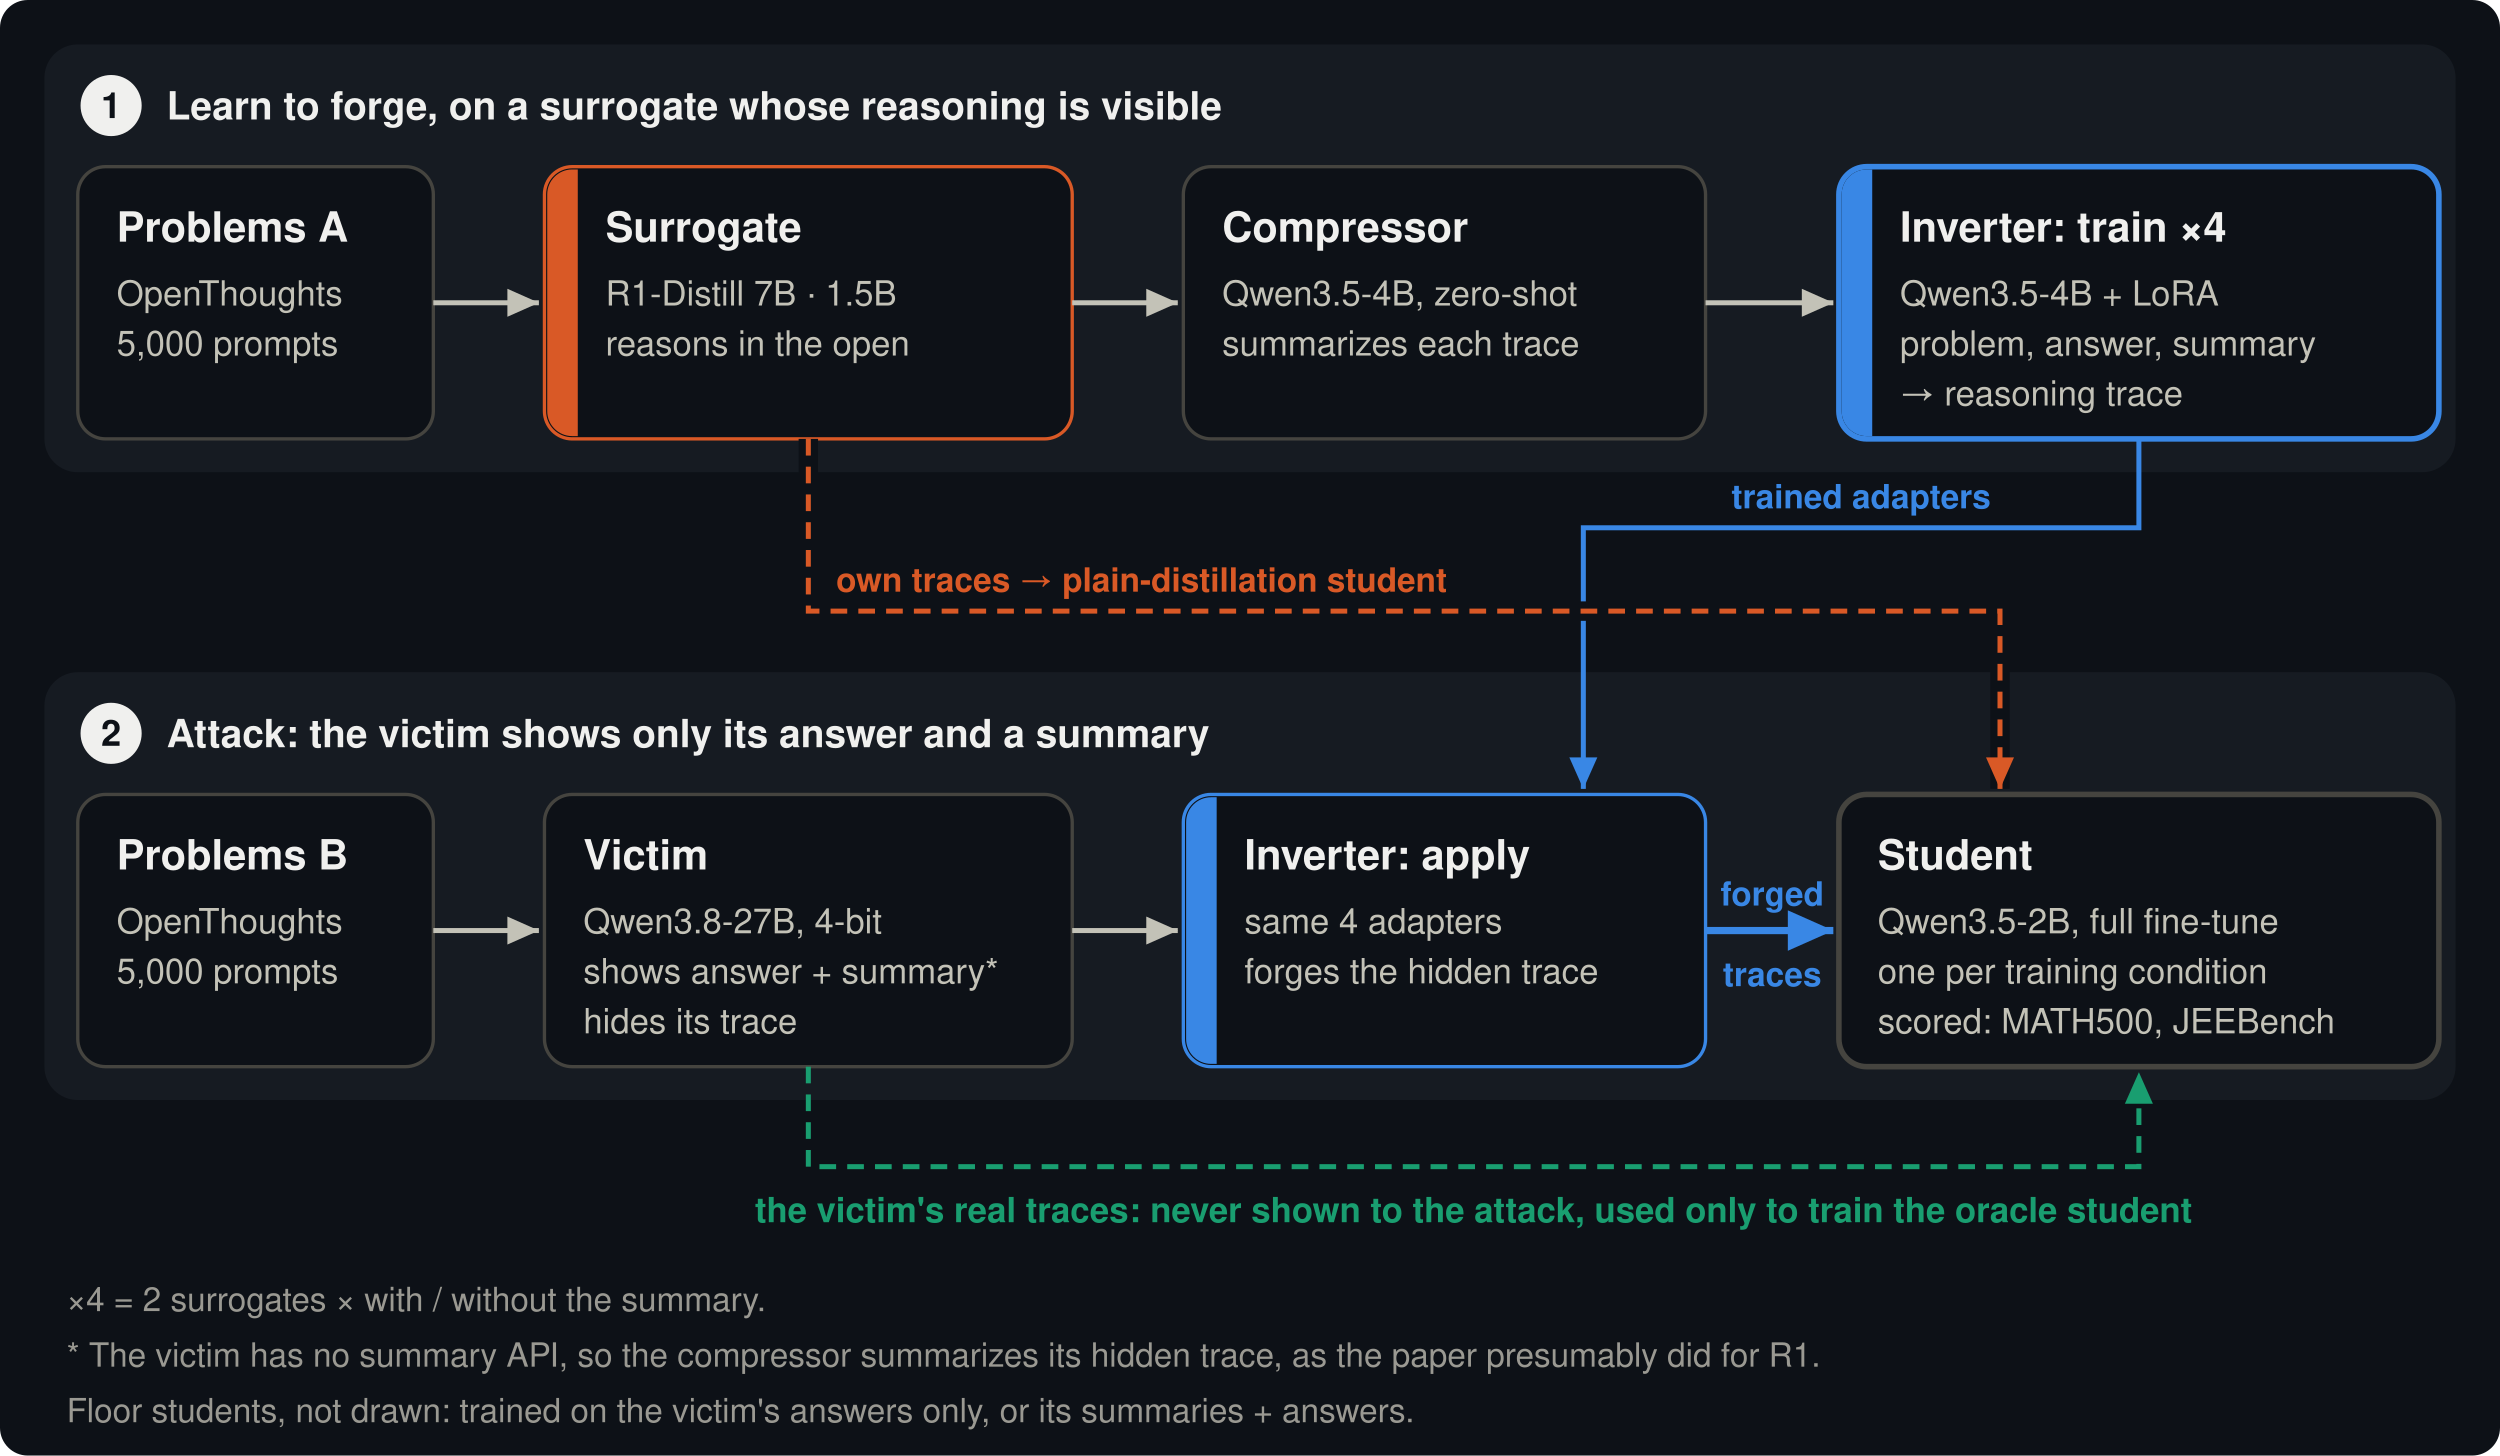
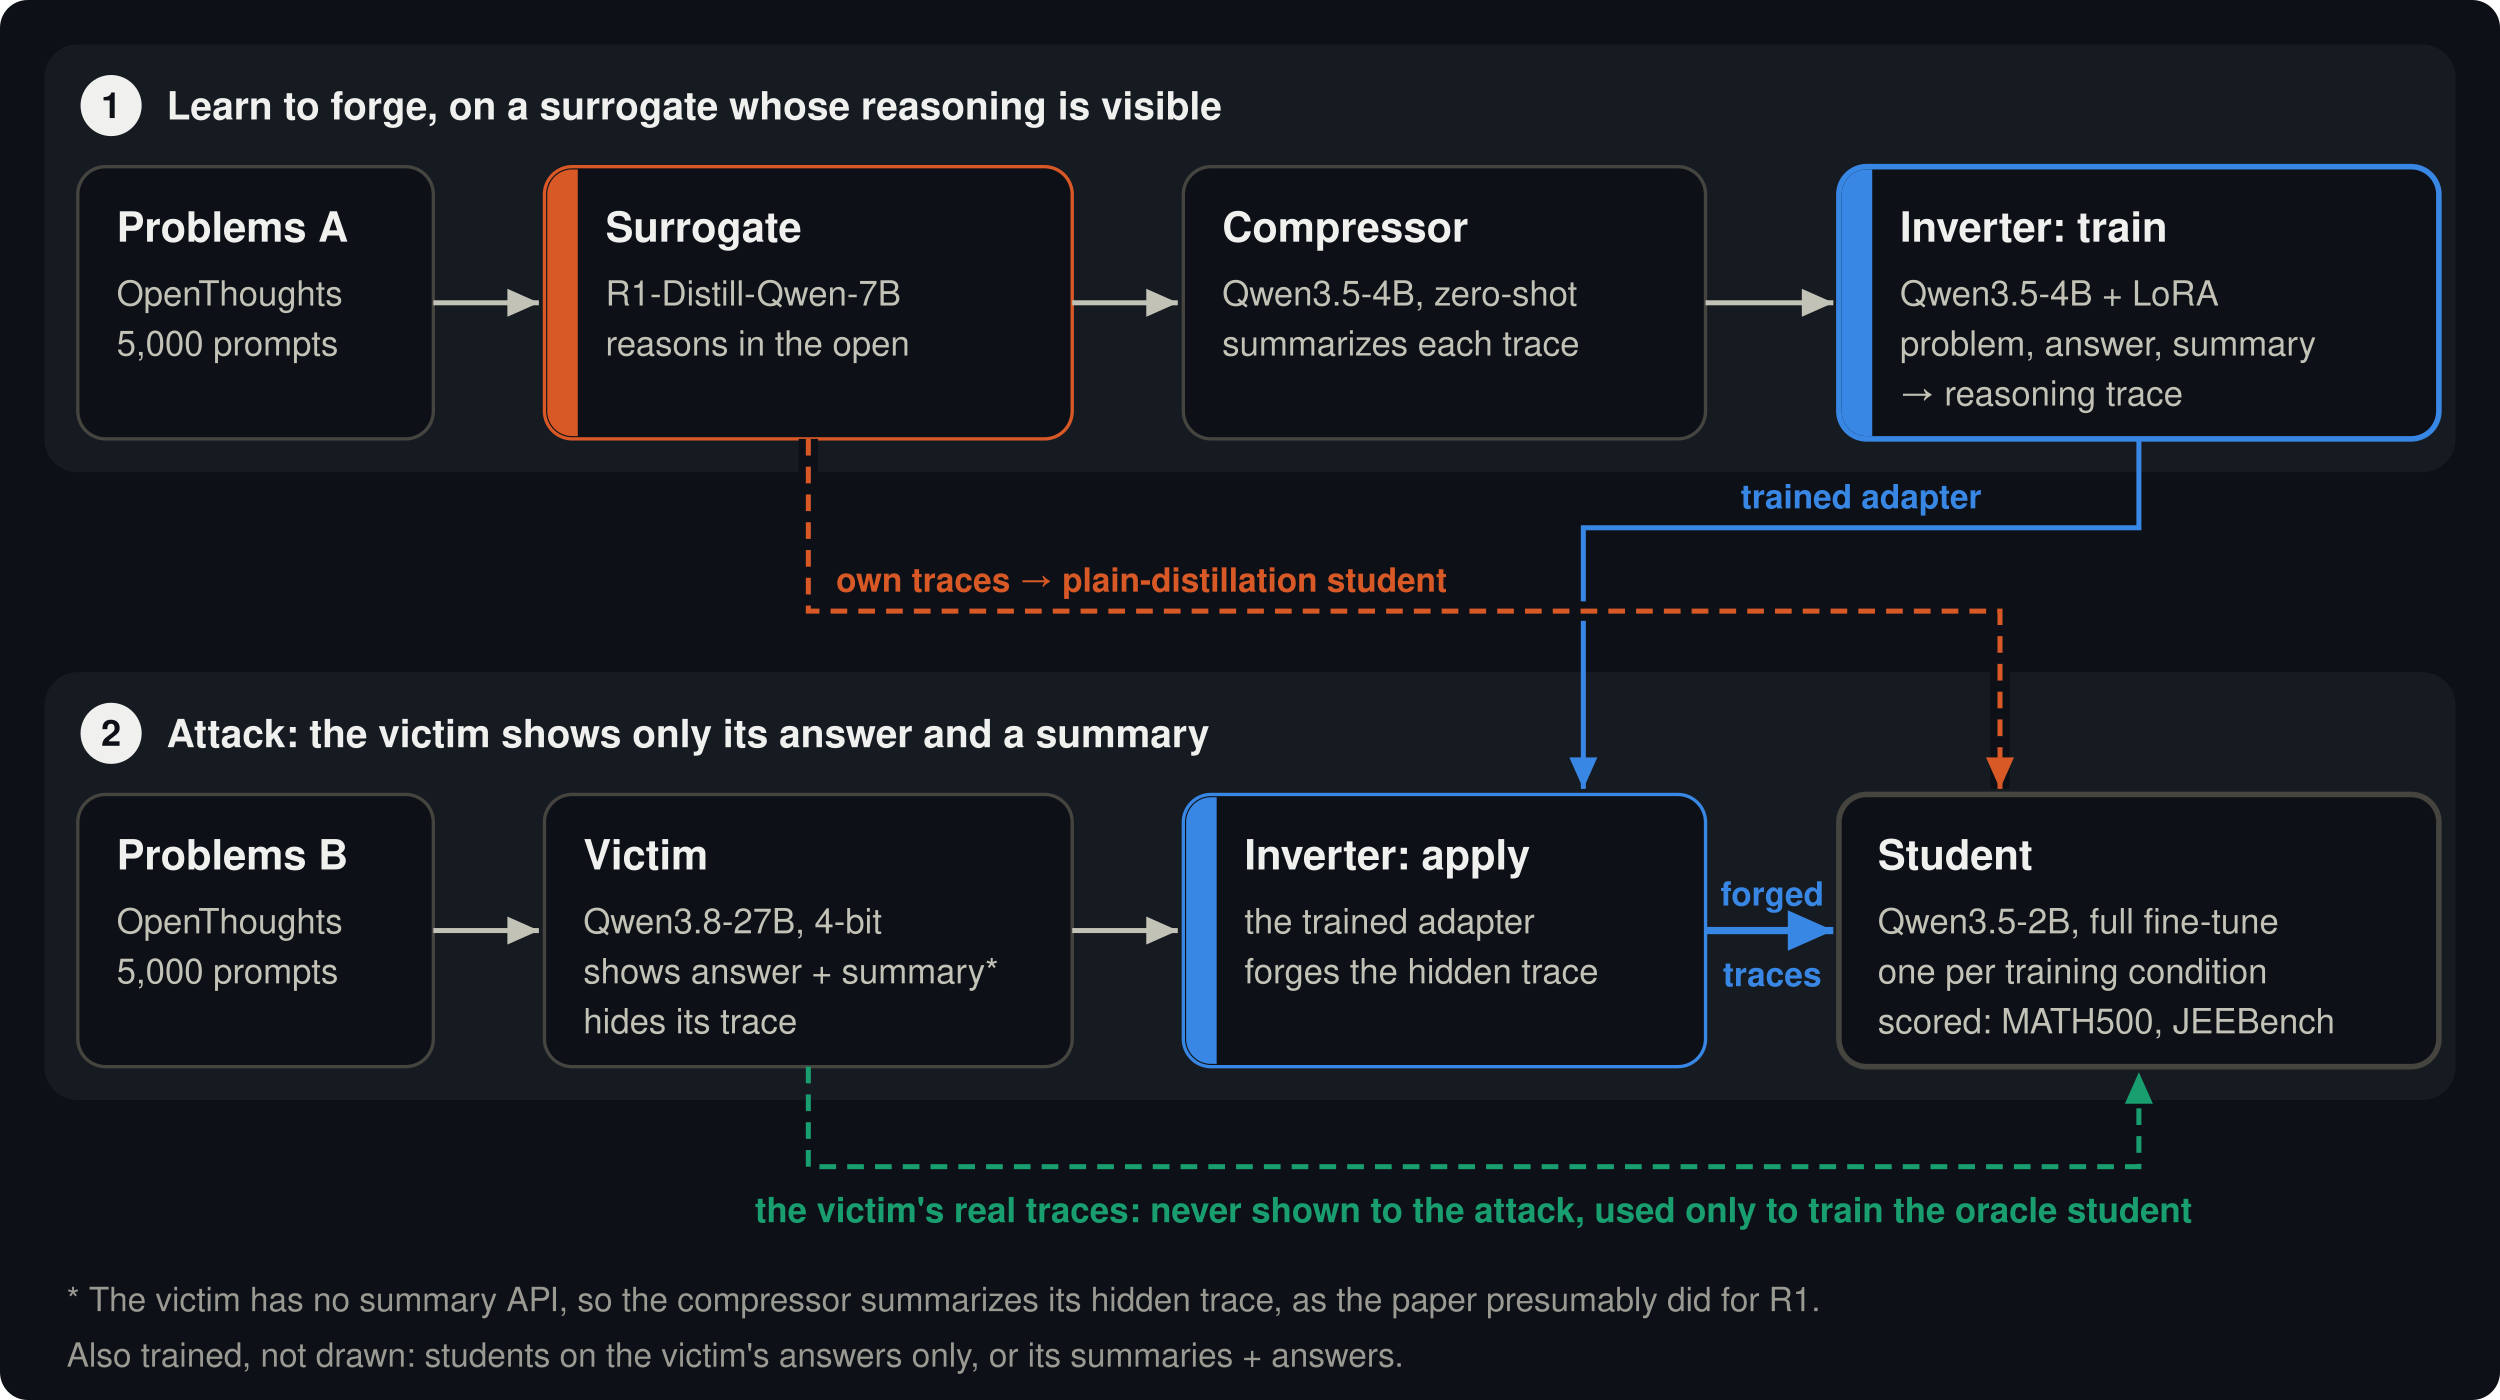
- <svg xmlns="http://www.w3.org/2000/svg" width="900" height="524" viewBox="0 0 900 524" role="img" aria-label="Pipeline: surrogate, compressor, inverter, victim, student">
-   <rect x="0.0" y="0.0" width="900.0" height="524.0" rx="10" fill="#0d1117" />
+ <svg xmlns="http://www.w3.org/2000/svg" width="900" height="504" viewBox="0 0 900 504" role="img" aria-label="Pipeline: surrogate, compressor, inverter, victim, student">
+   <rect x="0.0" y="0.0" width="900.0" height="504.0" rx="10" fill="#0d1117" />
  <defs>
    <marker id="ah-ink" viewBox="0 0 10 10" refX="9" refY="5" markerWidth="7" markerHeight="7" orient="auto-start-reverse">
      <path d="M0,1 L9,5 L0,9 Z" fill="#c3c2b7" />
    </marker>
    <marker id="ah-forged" viewBox="0 0 10 10" refX="9" refY="5" markerWidth="7" markerHeight="7" orient="auto-start-reverse">
      <path d="M0,1 L9,5 L0,9 Z" fill="#3987e5" />
    </marker>
    <marker id="ah-oracle" viewBox="0 0 10 10" refX="9" refY="5" markerWidth="7" markerHeight="7" orient="auto-start-reverse">
      <path d="M0,1 L9,5 L0,9 Z" fill="#199e70" />
    </marker>
    <marker id="ah-distilled" viewBox="0 0 10 10" refX="9" refY="5" markerWidth="7" markerHeight="7" orient="auto-start-reverse">
      <path d="M0,1 L9,5 L0,9 Z" fill="#d95926" />
    </marker>
  </defs>
  <rect x="16.0" y="16.0" width="868.0" height="154.0" rx="12" fill="#161b22" />
  <circle cx="40" cy="38" r="11" fill="#f0f0ee" />
  <text x="40.0" y="42.5" font-family="system-ui, -apple-system, &quot;Segoe UI&quot;, Helvetica, Arial, sans-serif" font-size="13" fill="#0d1117" text-anchor="middle" font-weight="700" style="">1</text>
  <text x="60.0" y="43.0" font-family="system-ui, -apple-system, &quot;Segoe UI&quot;, Helvetica, Arial, sans-serif" font-size="14" fill="#f0f0ee" text-anchor="start" font-weight="600" style="">Learn to forge, on a surrogate whose reasoning is visible</text>
  <rect x="16.0" y="242.0" width="868.0" height="154.0" rx="12" fill="#161b22" />
  <circle cx="40" cy="264" r="11" fill="#f0f0ee" />
  <text x="40.0" y="268.5" font-family="system-ui, -apple-system, &quot;Segoe UI&quot;, Helvetica, Arial, sans-serif" font-size="13" fill="#0d1117" text-anchor="middle" font-weight="700" style="">2</text>
  <text x="60.0" y="269.0" font-family="system-ui, -apple-system, &quot;Segoe UI&quot;, Helvetica, Arial, sans-serif" font-size="14" fill="#f0f0ee" text-anchor="start" font-weight="600" style="">Attack: the victim shows only its answer and a summary</text>
  <rect x="28.0" y="60.0" width="128.0" height="98.0" rx="10" fill="#0d1117" stroke="#45443f" stroke-width="1.2" />
  <text x="42.0" y="87.0" font-family="system-ui, -apple-system, &quot;Segoe UI&quot;, Helvetica, Arial, sans-serif" font-size="15" fill="#f0f0ee" text-anchor="start" font-weight="700" style="">Problems A</text>
  <text x="42.0" y="110.0" font-family="system-ui, -apple-system, &quot;Segoe UI&quot;, Helvetica, Arial, sans-serif" font-size="12.5" fill="#c3c2b7" text-anchor="start" font-weight="normal" style="">OpenThoughts</text>
  <text x="42.0" y="128.0" font-family="system-ui, -apple-system, &quot;Segoe UI&quot;, Helvetica, Arial, sans-serif" font-size="12.5" fill="#c3c2b7" text-anchor="start" font-weight="normal" style="">5,000 prompts</text>
  <rect x="196.0" y="60.0" width="190.0" height="98.0" rx="10" fill="#0d1117" stroke="#d95926" stroke-width="1.2" />
  <path d="M197.0,70.0 a9,9 0 0 1 9,-9 H208.0 V157.0 H206.0 a9,9 0 0 1 -9,-9 Z" fill="#d95926" />
  <text x="218.0" y="87.0" font-family="system-ui, -apple-system, &quot;Segoe UI&quot;, Helvetica, Arial, sans-serif" font-size="15" fill="#f0f0ee" text-anchor="start" font-weight="700" style="">Surrogate</text>
-   <text x="218.0" y="110.0" font-family="system-ui, -apple-system, &quot;Segoe UI&quot;, Helvetica, Arial, sans-serif" font-size="12.5" fill="#c3c2b7" text-anchor="start" font-weight="normal" style="">R1-Distill 7B · 1.5B</text>
+   <text x="218.0" y="110.0" font-family="system-ui, -apple-system, &quot;Segoe UI&quot;, Helvetica, Arial, sans-serif" font-size="12.5" fill="#c3c2b7" text-anchor="start" font-weight="normal" style="">R1-Distill-Qwen-7B</text>
  <text x="218.0" y="128.0" font-family="system-ui, -apple-system, &quot;Segoe UI&quot;, Helvetica, Arial, sans-serif" font-size="12.5" fill="#c3c2b7" text-anchor="start" font-weight="normal" style="">reasons in the open</text>
  <rect x="426.0" y="60.0" width="188.0" height="98.0" rx="10" fill="#0d1117" stroke="#45443f" stroke-width="1.2" />
  <text x="440.0" y="87.0" font-family="system-ui, -apple-system, &quot;Segoe UI&quot;, Helvetica, Arial, sans-serif" font-size="15" fill="#f0f0ee" text-anchor="start" font-weight="700" style="">Compressor</text>
  <text x="440.0" y="110.0" font-family="system-ui, -apple-system, &quot;Segoe UI&quot;, Helvetica, Arial, sans-serif" font-size="12.5" fill="#c3c2b7" text-anchor="start" font-weight="normal" style="">Qwen3.5-4B, zero-shot</text>
  <text x="440.0" y="128.0" font-family="system-ui, -apple-system, &quot;Segoe UI&quot;, Helvetica, Arial, sans-serif" font-size="12.5" fill="#c3c2b7" text-anchor="start" font-weight="normal" style="">summarizes each trace</text>
  <rect x="662.0" y="60.0" width="216.0" height="98.0" rx="10" fill="#0d1117" stroke="#3987e5" stroke-width="2" />
  <path d="M663.0,70.0 a9,9 0 0 1 9,-9 H674.0 V157.0 H672.0 a9,9 0 0 1 -9,-9 Z" fill="#3987e5" />
-   <text x="684.0" y="87.0" font-family="system-ui, -apple-system, &quot;Segoe UI&quot;, Helvetica, Arial, sans-serif" font-size="15" fill="#f0f0ee" text-anchor="start" font-weight="700" style="">Inverter: train ×4</text>
+   <text x="684.0" y="87.0" font-family="system-ui, -apple-system, &quot;Segoe UI&quot;, Helvetica, Arial, sans-serif" font-size="15" fill="#f0f0ee" text-anchor="start" font-weight="700" style="">Inverter: train</text>
  <text x="684.0" y="110.0" font-family="system-ui, -apple-system, &quot;Segoe UI&quot;, Helvetica, Arial, sans-serif" font-size="12.5" fill="#c3c2b7" text-anchor="start" font-weight="normal" style="">Qwen3.5-4B + LoRA</text>
  <text x="684.0" y="128.0" font-family="system-ui, -apple-system, &quot;Segoe UI&quot;, Helvetica, Arial, sans-serif" font-size="12.5" fill="#c3c2b7" text-anchor="start" font-weight="normal" style="">problem, answer, summary</text>
  <text x="684.0" y="146.0" font-family="system-ui, -apple-system, &quot;Segoe UI&quot;, Helvetica, Arial, sans-serif" font-size="12.5" fill="#c3c2b7" text-anchor="start" font-weight="normal" style="">→ reasoning trace</text>
  <line x1="156.0" y1="109.0" x2="194.0" y2="109.0" stroke="#c3c2b7" stroke-width="1.8" marker-end="url(#ah-ink)" />
  <line x1="386.0" y1="109.0" x2="424.0" y2="109.0" stroke="#c3c2b7" stroke-width="1.8" marker-end="url(#ah-ink)" />
  <line x1="614.0" y1="109.0" x2="660.0" y2="109.0" stroke="#c3c2b7" stroke-width="1.8" marker-end="url(#ah-ink)" />
  <rect x="28.0" y="286.0" width="128.0" height="98.0" rx="10" fill="#0d1117" stroke="#45443f" stroke-width="1.2" />
  <text x="42.0" y="313.0" font-family="system-ui, -apple-system, &quot;Segoe UI&quot;, Helvetica, Arial, sans-serif" font-size="15" fill="#f0f0ee" text-anchor="start" font-weight="700" style="">Problems B</text>
  <text x="42.0" y="336.0" font-family="system-ui, -apple-system, &quot;Segoe UI&quot;, Helvetica, Arial, sans-serif" font-size="12.5" fill="#c3c2b7" text-anchor="start" font-weight="normal" style="">OpenThoughts</text>
  <text x="42.0" y="354.0" font-family="system-ui, -apple-system, &quot;Segoe UI&quot;, Helvetica, Arial, sans-serif" font-size="12.5" fill="#c3c2b7" text-anchor="start" font-weight="normal" style="">5,000 prompts</text>
  <rect x="196.0" y="286.0" width="190.0" height="98.0" rx="10" fill="#0d1117" stroke="#45443f" stroke-width="1.2" />
  <text x="210.0" y="313.0" font-family="system-ui, -apple-system, &quot;Segoe UI&quot;, Helvetica, Arial, sans-serif" font-size="15" fill="#f0f0ee" text-anchor="start" font-weight="700" style="">Victim</text>
  <text x="210.0" y="336.0" font-family="system-ui, -apple-system, &quot;Segoe UI&quot;, Helvetica, Arial, sans-serif" font-size="12.5" fill="#c3c2b7" text-anchor="start" font-weight="normal" style="">Qwen3.8-27B, 4-bit</text>
  <text x="210.0" y="354.0" font-family="system-ui, -apple-system, &quot;Segoe UI&quot;, Helvetica, Arial, sans-serif" font-size="12.5" fill="#c3c2b7" text-anchor="start" font-weight="normal" style="">shows answer + summary*</text>
  <text x="210.0" y="372.0" font-family="system-ui, -apple-system, &quot;Segoe UI&quot;, Helvetica, Arial, sans-serif" font-size="12.5" fill="#c3c2b7" text-anchor="start" font-weight="normal" style="">hides its trace</text>
  <rect x="426.0" y="286.0" width="188.0" height="98.0" rx="10" fill="#0d1117" stroke="#3987e5" stroke-width="1.2" />
  <path d="M427.0,296.0 a9,9 0 0 1 9,-9 H438.0 V383.0 H436.0 a9,9 0 0 1 -9,-9 Z" fill="#3987e5" />
  <text x="448.0" y="313.0" font-family="system-ui, -apple-system, &quot;Segoe UI&quot;, Helvetica, Arial, sans-serif" font-size="15" fill="#f0f0ee" text-anchor="start" font-weight="700" style="">Inverter: apply</text>
-   <text x="448.0" y="336.0" font-family="system-ui, -apple-system, &quot;Segoe UI&quot;, Helvetica, Arial, sans-serif" font-size="12.5" fill="#c3c2b7" text-anchor="start" font-weight="normal" style="">same 4 adapters</text>
+   <text x="448.0" y="336.0" font-family="system-ui, -apple-system, &quot;Segoe UI&quot;, Helvetica, Arial, sans-serif" font-size="12.5" fill="#c3c2b7" text-anchor="start" font-weight="normal" style="">the trained adapter</text>
  <text x="448.0" y="354.0" font-family="system-ui, -apple-system, &quot;Segoe UI&quot;, Helvetica, Arial, sans-serif" font-size="12.5" fill="#c3c2b7" text-anchor="start" font-weight="normal" style="">forges the hidden trace</text>
  <rect x="662.0" y="286.0" width="216.0" height="98.0" rx="10" fill="#0d1117" stroke="#45443f" stroke-width="2" />
  <text x="676.0" y="313.0" font-family="system-ui, -apple-system, &quot;Segoe UI&quot;, Helvetica, Arial, sans-serif" font-size="15" fill="#f0f0ee" text-anchor="start" font-weight="700" style="">Student</text>
  <text x="676.0" y="336.0" font-family="system-ui, -apple-system, &quot;Segoe UI&quot;, Helvetica, Arial, sans-serif" font-size="12.5" fill="#c3c2b7" text-anchor="start" font-weight="normal" style="">Qwen3.5-2B, full fine-tune</text>
  <text x="676.0" y="354.0" font-family="system-ui, -apple-system, &quot;Segoe UI&quot;, Helvetica, Arial, sans-serif" font-size="12.5" fill="#c3c2b7" text-anchor="start" font-weight="normal" style="">one per training condition</text>
  <text x="676.0" y="372.0" font-family="system-ui, -apple-system, &quot;Segoe UI&quot;, Helvetica, Arial, sans-serif" font-size="12.5" fill="#c3c2b7" text-anchor="start" font-weight="normal" style="">scored: MATH500, JEEBench</text>
  <line x1="156.0" y1="335.0" x2="194.0" y2="335.0" stroke="#c3c2b7" stroke-width="1.8" marker-end="url(#ah-ink)" />
  <line x1="386.0" y1="335.0" x2="424.0" y2="335.0" stroke="#c3c2b7" stroke-width="1.8" marker-end="url(#ah-ink)" />
  <line x1="614.0" y1="335.0" x2="660.0" y2="335.0" stroke="#3987e5" stroke-width="2.6" marker-end="url(#ah-forged)" />
  <text x="638.0" y="326.0" font-family="system-ui, -apple-system, &quot;Segoe UI&quot;, Helvetica, Arial, sans-serif" font-size="12" fill="#3987e5" text-anchor="middle" font-weight="700" style="">forged</text>
  <text x="638.0" y="355.0" font-family="system-ui, -apple-system, &quot;Segoe UI&quot;, Helvetica, Arial, sans-serif" font-size="12" fill="#3987e5" text-anchor="middle" font-weight="700" style="">traces</text>
  <path d="M770.0,158 V190 H570 V284" fill="none" stroke="#3987e5" stroke-width="1.8" marker-end="url(#ah-forged)" />
-   <text x="670.0" y="183.0" font-family="system-ui, -apple-system, &quot;Segoe UI&quot;, Helvetica, Arial, sans-serif" font-size="12" fill="#3987e5" text-anchor="middle" font-weight="700" style="" paint-order="stroke" stroke="#0d1117" stroke-width="3" stroke-linejoin="round">trained adapters</text>
+   <text x="670.0" y="183.0" font-family="system-ui, -apple-system, &quot;Segoe UI&quot;, Helvetica, Arial, sans-serif" font-size="12" fill="#3987e5" text-anchor="middle" font-weight="700" style="" paint-order="stroke" stroke="#0d1117" stroke-width="3" stroke-linejoin="round">trained adapter</text>
  <path d="M291.0,158 V220 H720 V284" fill="none" stroke="#0d1117" stroke-width="7" />
  <path d="M291.0,158 V220 H720 V284" fill="none" stroke="#d95926" stroke-width="1.8" stroke-dasharray="6 4" marker-end="url(#ah-distilled)" />
  <text x="301.0" y="213.0" font-family="system-ui, -apple-system, &quot;Segoe UI&quot;, Helvetica, Arial, sans-serif" font-size="12" fill="#d95926" text-anchor="start" font-weight="700" style="" paint-order="stroke" stroke="#0d1117" stroke-width="3" stroke-linejoin="round">own traces → plain-distillation student</text>
  <path d="M291.0,384 V420 H770.0 V386" fill="none" stroke="#199e70" stroke-width="1.8" stroke-dasharray="6 4" marker-end="url(#ah-oracle)" />
  <text x="530.5" y="440.0" font-family="system-ui, -apple-system, &quot;Segoe UI&quot;, Helvetica, Arial, sans-serif" font-size="12.5" fill="#199e70" text-anchor="middle" font-weight="700" style="">the victim's real traces: never shown to the attack, used only to train the oracle student</text>
-   <text x="24.0" y="472.0" font-family="system-ui, -apple-system, &quot;Segoe UI&quot;, Helvetica, Arial, sans-serif" font-size="12" fill="#9a9992" text-anchor="start" font-weight="normal" style="">×4 = 2 surrogates × with / without the summary.</text>
-   <text x="24.0" y="492.0" font-family="system-ui, -apple-system, &quot;Segoe UI&quot;, Helvetica, Arial, sans-serif" font-size="12" fill="#9a9992" text-anchor="start" font-weight="normal" style="">* The victim has no summary API, so the compressor summarizes its hidden trace, as the paper presumably did for R1.</text>
-   <text x="24.0" y="512.0" font-family="system-ui, -apple-system, &quot;Segoe UI&quot;, Helvetica, Arial, sans-serif" font-size="12" fill="#9a9992" text-anchor="start" font-weight="normal" style="">Floor students, not drawn: trained on the victim's answers only, or its summaries + answers.</text>
+   <text x="24.0" y="472.0" font-family="system-ui, -apple-system, &quot;Segoe UI&quot;, Helvetica, Arial, sans-serif" font-size="12" fill="#9a9992" text-anchor="start" font-weight="normal" style="">* The victim has no summary API, so the compressor summarizes its hidden trace, as the paper presumably did for R1.</text>
+   <text x="24.0" y="492.0" font-family="system-ui, -apple-system, &quot;Segoe UI&quot;, Helvetica, Arial, sans-serif" font-size="12" fill="#9a9992" text-anchor="start" font-weight="normal" style="">Also trained, not drawn: students on the victim's answers only, or its summaries + answers.</text>
</svg>
